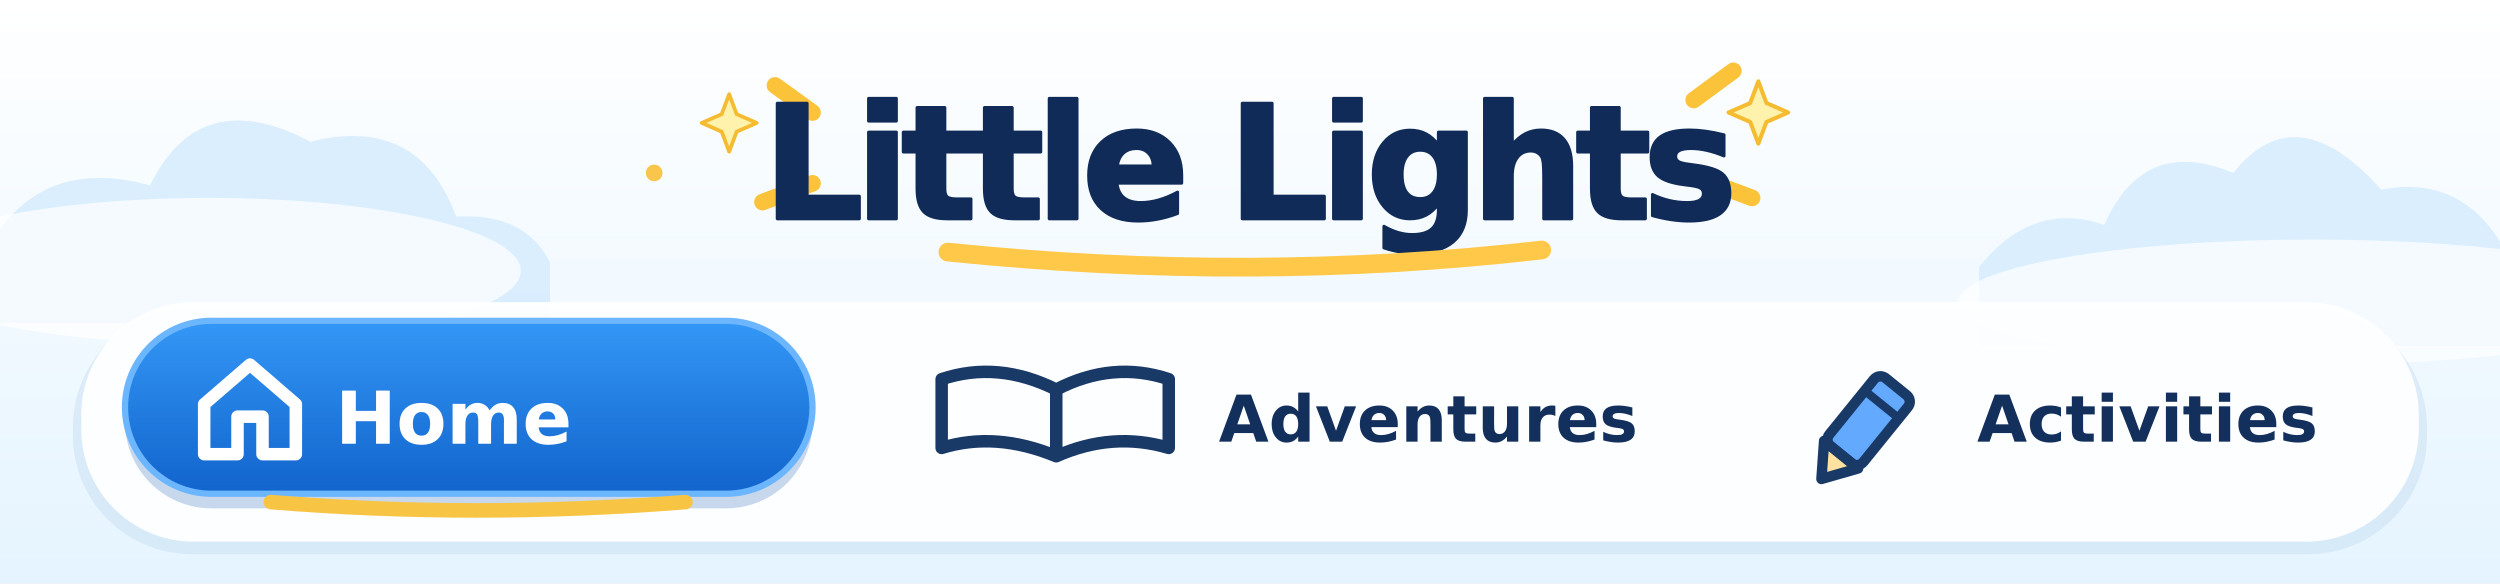
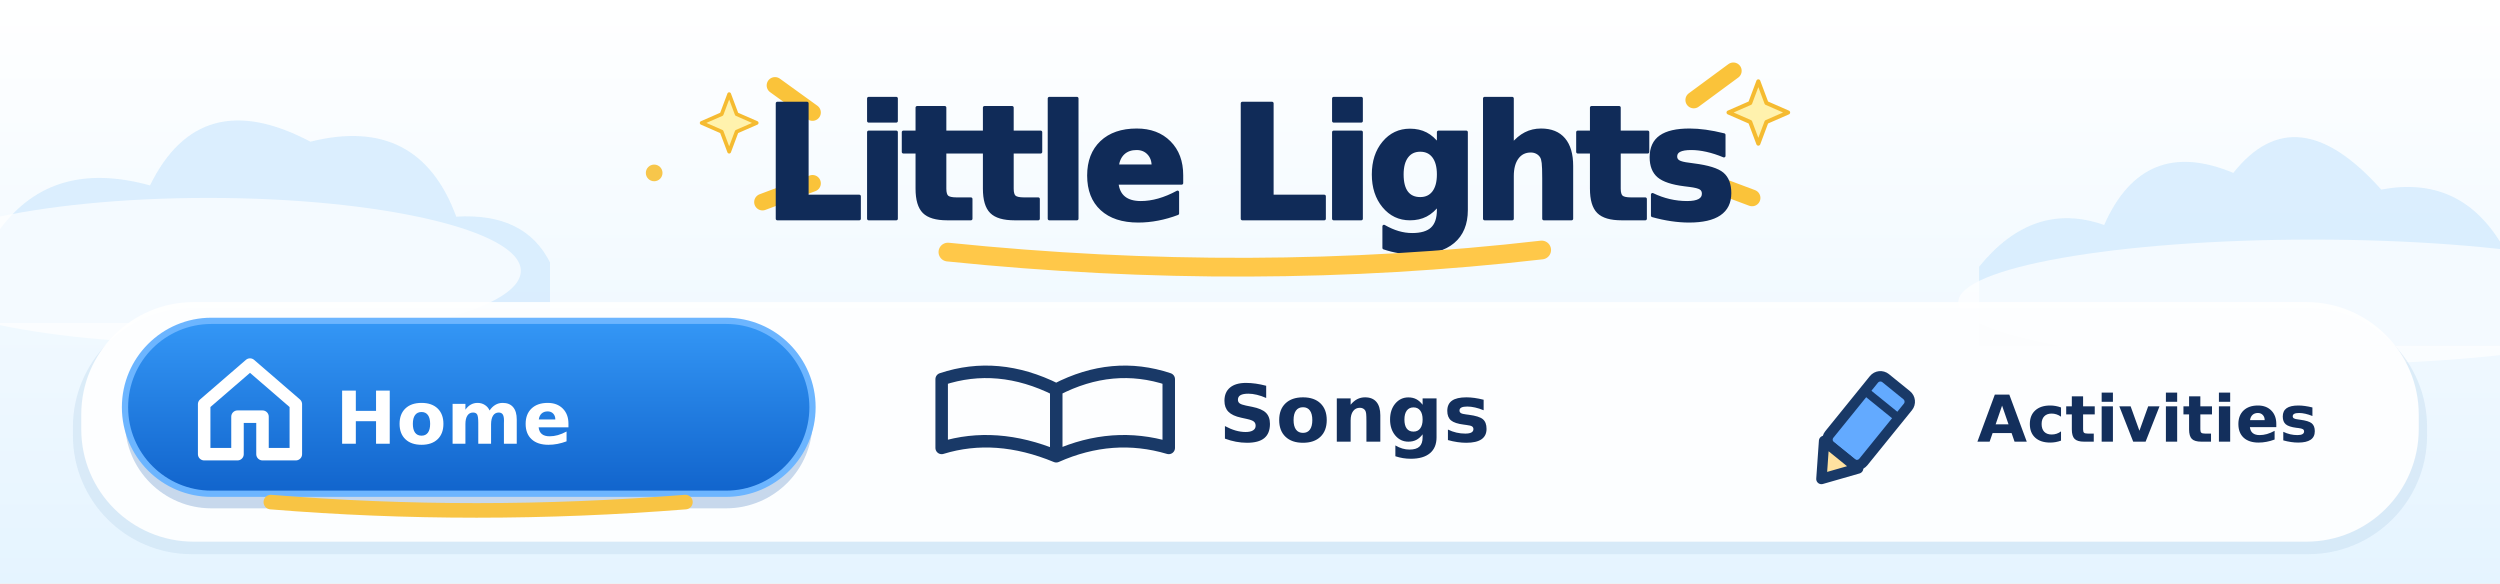
<svg xmlns="http://www.w3.org/2000/svg" xmlns:xlink="http://www.w3.org/1999/xlink" width="1200" height="280" viewBox="0 0 1200 280">
  <defs>
    <linearGradient id="sky" x1="0" y1="0" x2="0" y2="1">
      <stop stop-color="#ffffff" />
      <stop offset="1" stop-color="#e5f4ff" />
    </linearGradient>
    <linearGradient id="blue" x1="0" y1="0" x2="0" y2="1">
      <stop stop-color="#3497f6" />
      <stop offset="1" stop-color="#1164cc" />
    </linearGradient>
    <filter id="soft">
      <feGaussianBlur stdDeviation="6" />
    </filter>
    <g id="star">
      <path d="M0 -23 L6 -7 L22 0 L6 7 L0 23 L-6 7 L-22 0 L-6 -7Z" fill="#fff2ad" stroke="#f5bb31" stroke-width="3" stroke-linejoin="round" />
    </g>
  </defs>
  <rect width="1200" height="280" fill="url(#sky)" />
  <g opacity=".75" fill="#d1eafd">
    <path d="M0 110 Q25 76 72 89 Q96 40 149 68 Q201 55 219 104 Q252 102 264 126 L264 155 L0 155Z" />
    <path d="M950 128 Q976 96 1010 108 Q1029 65 1072 83 Q1102 45 1143 91 Q1180 84 1200 116 L1200 166 L950 166Z" />
  </g>
  <g opacity=".7" fill="#ffffff">
    <ellipse cx="100" cy="130" rx="150" ry="35" />
    <ellipse cx="1110" cy="145" rx="170" ry="30" />
  </g>
  <g transform="translate(350 59)">
    <use xlink:href="#star" transform="scale(.6)" />
    <circle cx="-36" cy="24" r="4" fill="#f7c64b" />
  </g>
  <g transform="translate(844 54)">
    <use xlink:href="#star" transform="scale(.65)" />
  </g>
  <g stroke="#fac33a" stroke-width="8" stroke-linecap="round">
    <path d="M390 54 l-18 -13 M390 88 l-24 9 M813 48 l19 -14 M817 86 l24 9" />
  </g>
  <text x="600" y="105" font-family="DejaVu Sans, sans-serif" font-size="76" font-weight="bold" text-anchor="middle" letter-spacing="-4" fill="#102b58" stroke="#102b58" stroke-width="1.5" stroke-linejoin="round">Little Lights</text>
  <path d="M455 121 Q601 136 740 120" stroke="#ffc849" stroke-width="9" stroke-linecap="round" fill="none" />
  <rect x="35" y="148" width="1130" height="118" rx="57" fill="#bdd7ed" opacity=".38" />
  <rect x="39" y="145" width="1122" height="115" rx="54" fill="#ffffff" opacity=".93" />
  <rect x="60" y="161" width="330" height="83" rx="41.5" fill="#0750a9" opacity=".22" />
  <rect x="60" y="154" width="330" height="83" rx="41.5" fill="url(#blue)" stroke="#6cb5ff" stroke-width="3" />
  <path d="M98 194 L120 175 L142 194 V218 H126 V200 H114 V218 H98Z" fill="none" stroke="white" stroke-width="6" stroke-linejoin="round" stroke-linecap="round" />
  <text x="161" y="213" font-family="DejaVu Sans, sans-serif" font-size="35" font-weight="bold" fill="#ffffff">Home</text>
  <path d="M130 241 Q228 249 329 241" fill="none" stroke="#f8c444" stroke-width="7" stroke-linecap="round" />
  <path d="M452 182 Q479 173 507 187 V219 Q478 207 452 215Z M507 187 Q534 173 561 182 V215 Q534 207 507 219Z" fill="none" stroke="#193967" stroke-width="6" stroke-linejoin="round" />
  <path d="M507 188 V219" stroke="#193967" stroke-width="5" />
-   <text x="585" y="212" fill="#132f5c" font-family="DejaVu Sans, sans-serif" font-size="31" font-weight="bold">Adventures</text>
+   <text x="585" y="212" fill="#132f5c" font-family="DejaVu Sans, sans-serif" font-size="38" font-weight="bold">Songs</text>
  <g transform="translate(902 179) rotate(39)">
    <rect x="0" y="0" width="21" height="42" rx="4" fill="#63aaff" stroke="#193967" stroke-width="5" />
    <path d="M0 42 L10.5 57 L21 42Z" fill="#ffe2a0" stroke="#193967" stroke-width="5" stroke-linejoin="round" />
    <path d="M0 11 H21" stroke="#193967" stroke-width="4" />
  </g>
  <text x="949" y="212" fill="#132f5c" font-family="DejaVu Sans, sans-serif" font-size="31" font-weight="bold">Activities</text>
</svg>
